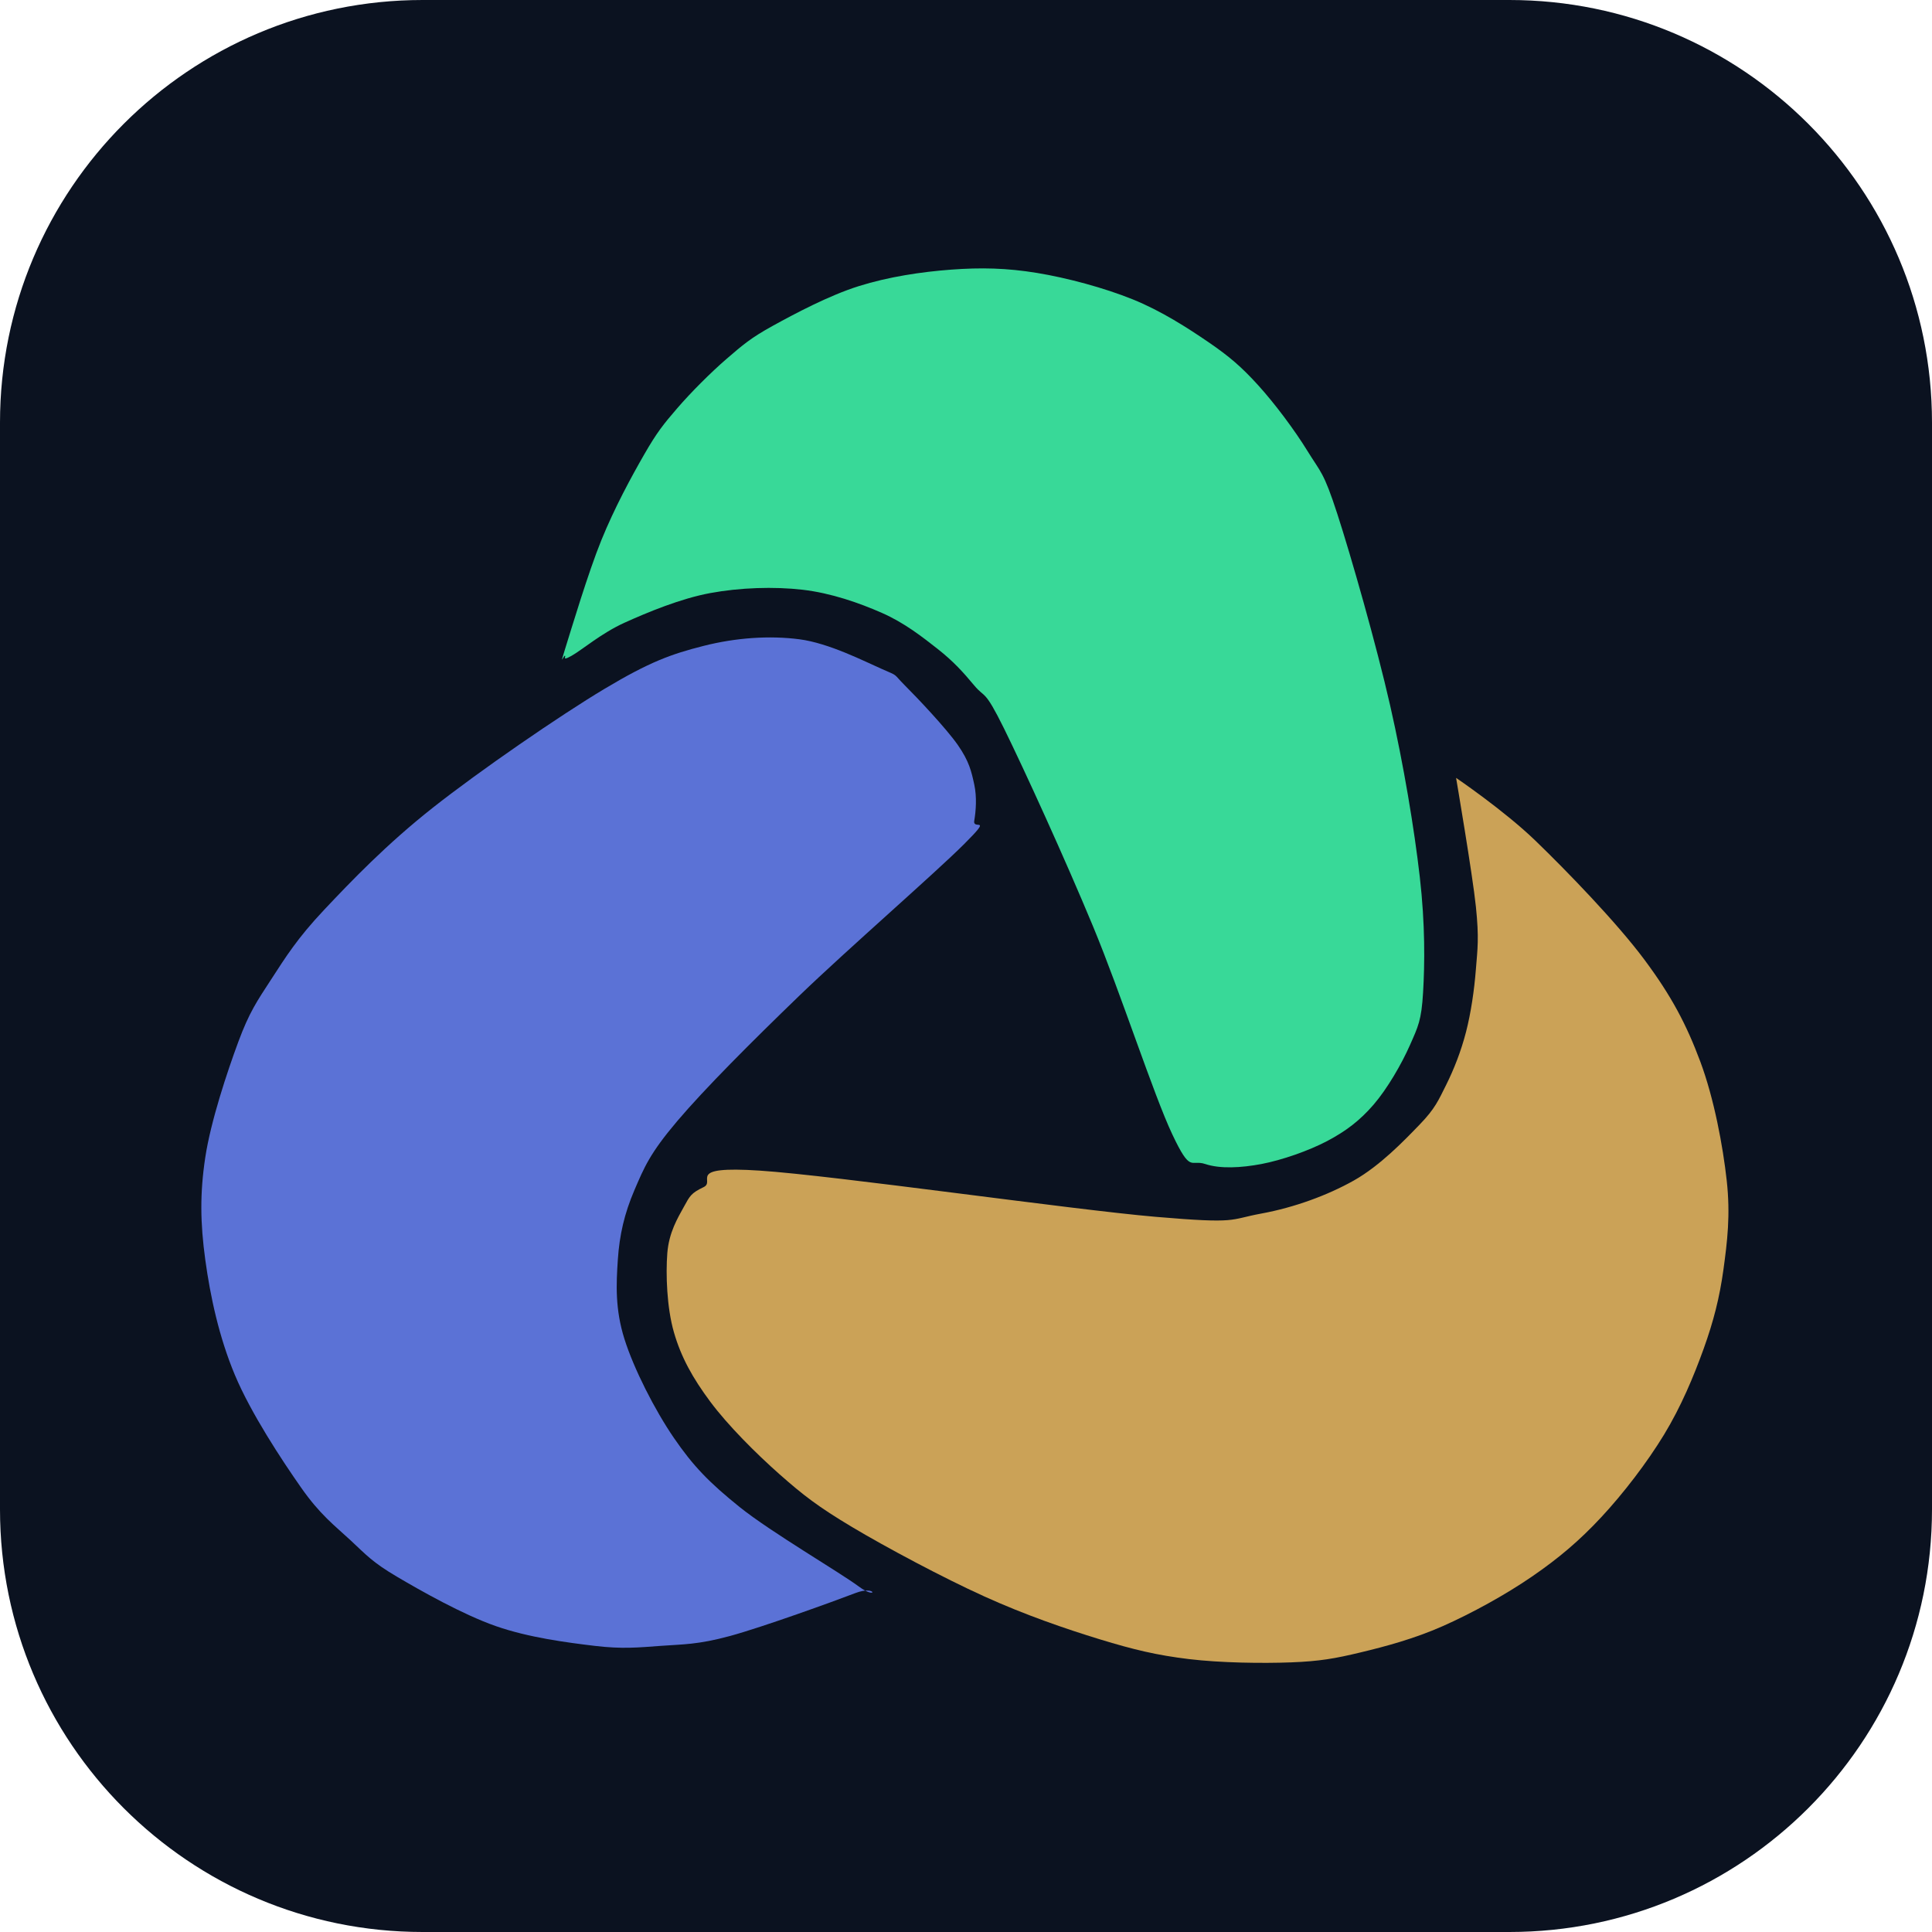
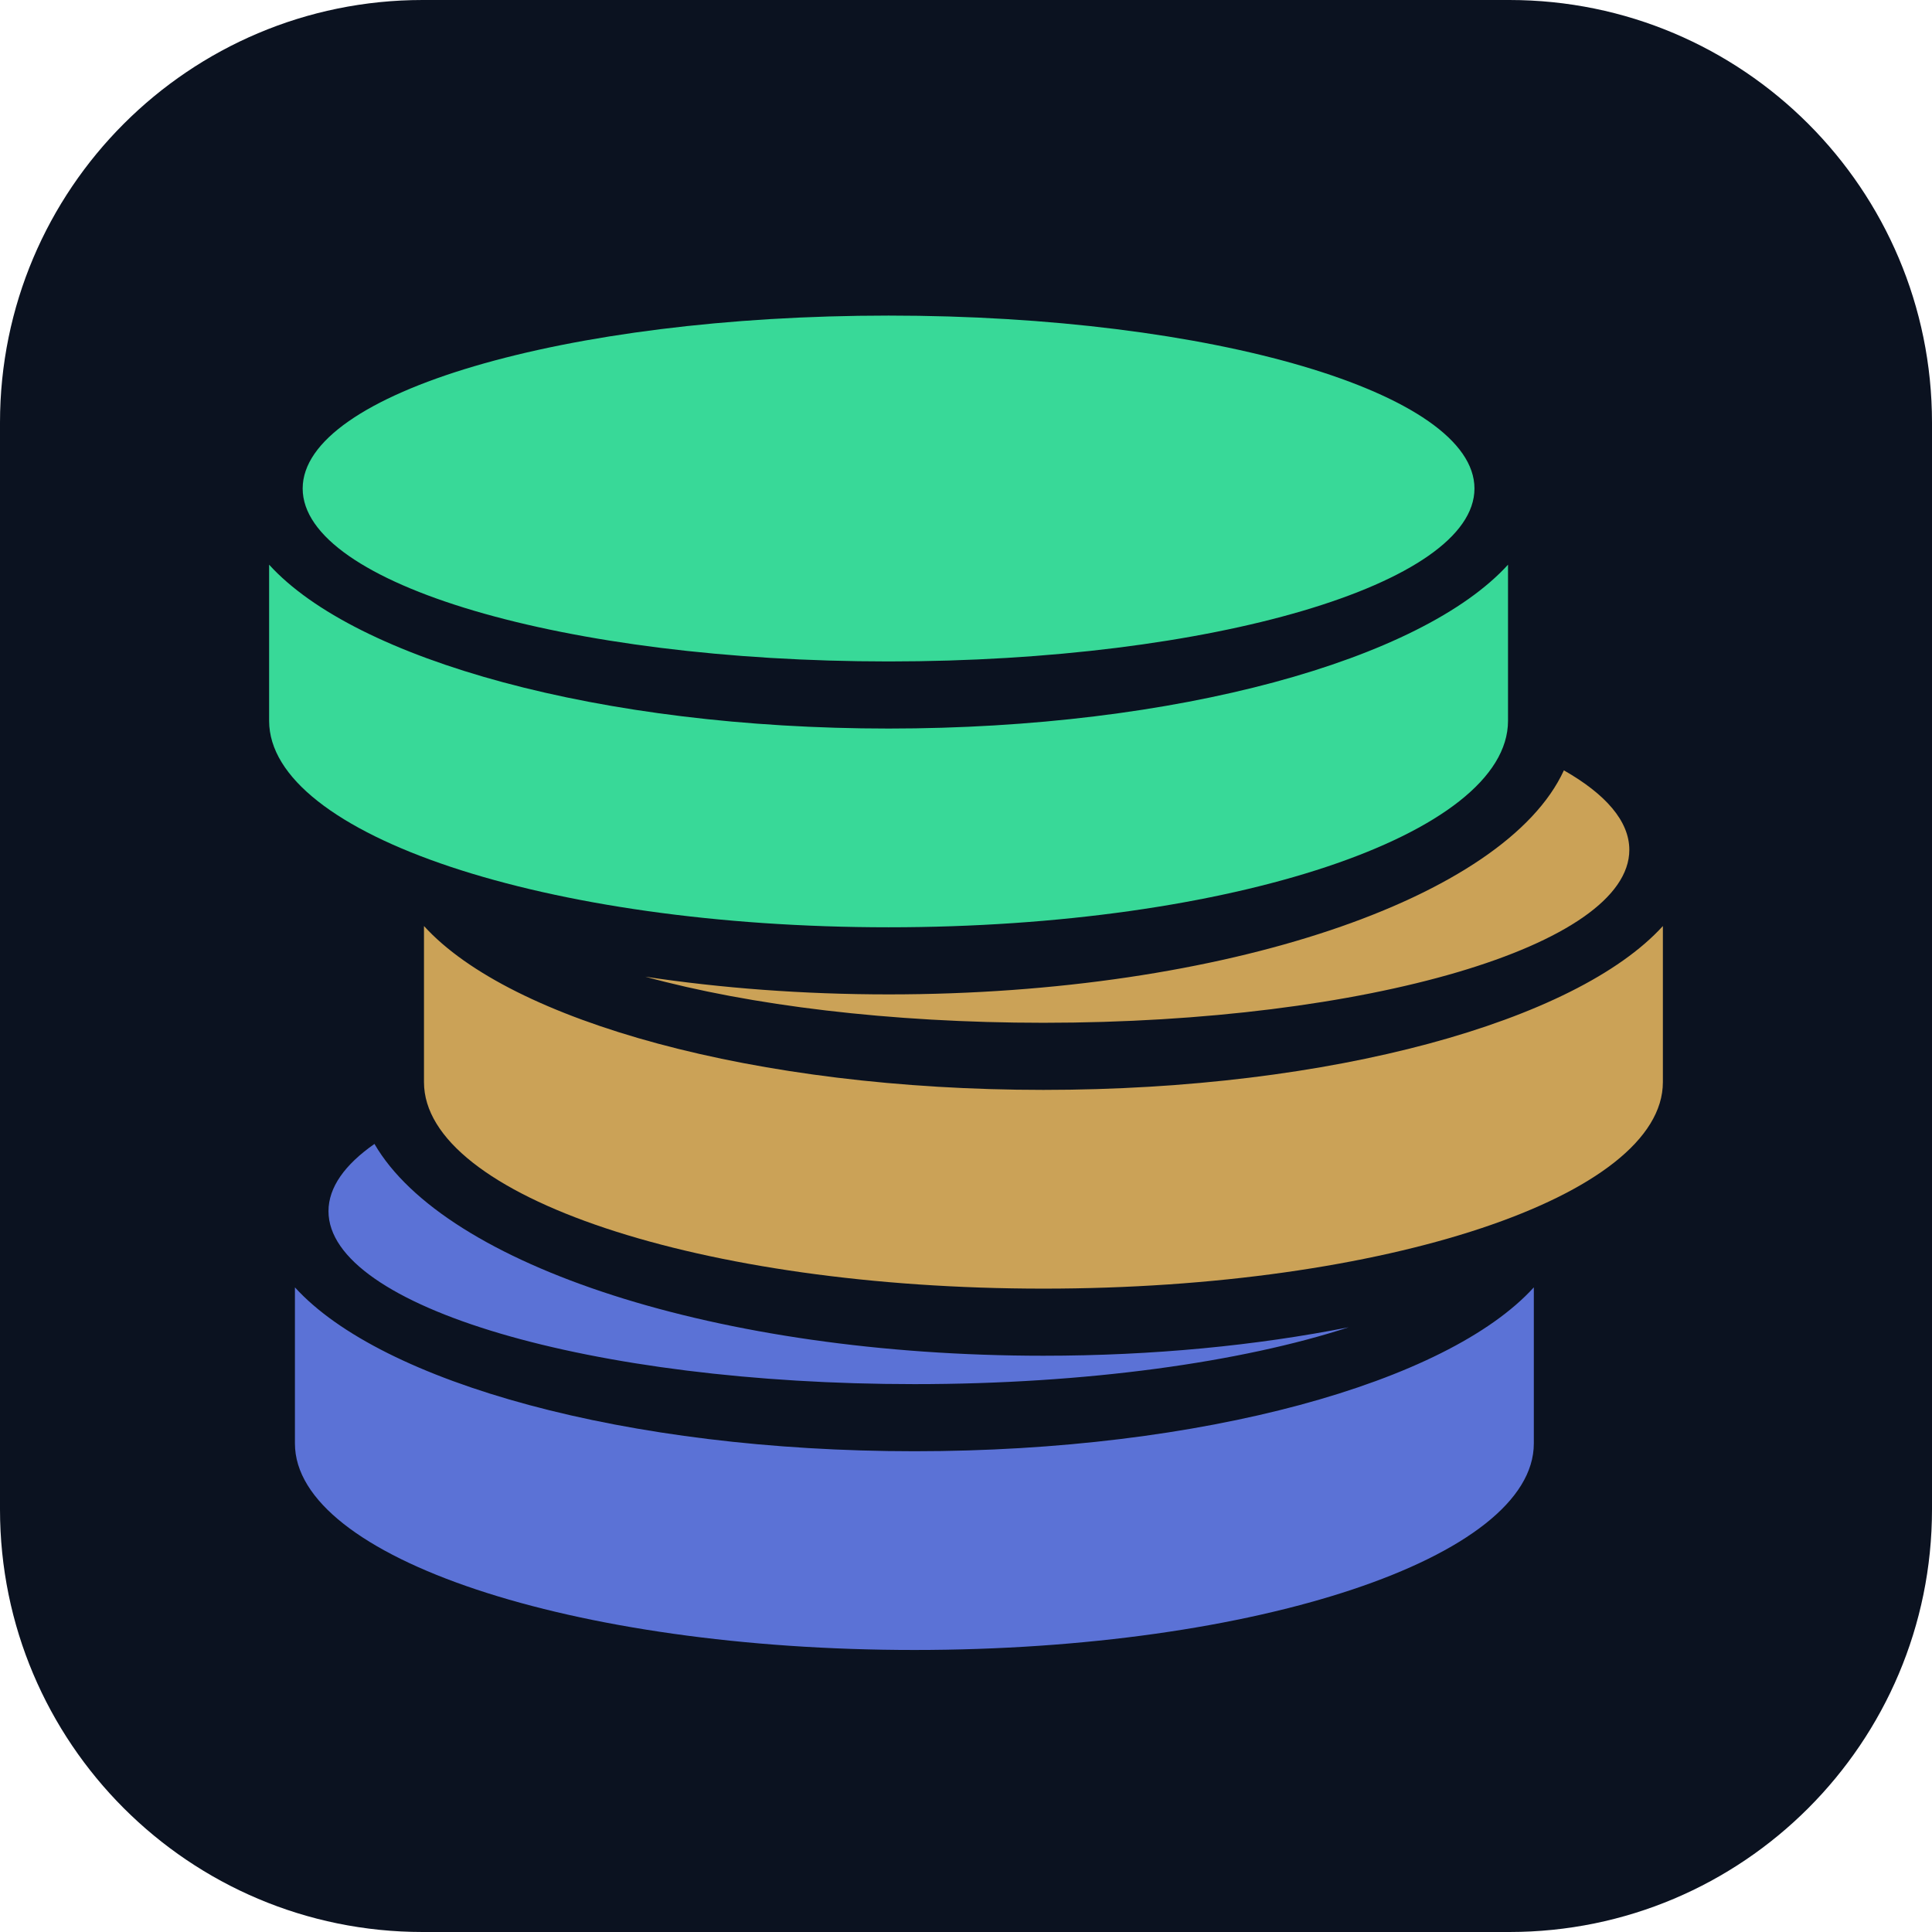
<svg xmlns="http://www.w3.org/2000/svg" width="512" height="512" viewBox="0 0 512 512">
  <rect width="512" height="512" rx="112" fill="#0B1220" />
  <g transform="translate(25.6 25.6) scale(0.9)">
-     <path id="blue" fill="#5B72D6" d="M 32.00 312.36 C 33.62 301.67 38.48 287.10 41.72 278.35 C 44.96 269.61 47.22 266.37 51.44 259.89 C 55.65 253.41 59.05 247.90 66.98 239.48 C 74.92 231.06 85.29 220.21 99.05 209.35 C 112.82 198.50 136.31 182.31 149.59 174.37 C 162.87 166.43 169.19 164.16 178.74 161.74 C 188.30 159.31 198.18 158.66 206.92 159.79 C 215.67 160.93 226.04 166.27 231.22 168.54 C 236.40 170.81 234.30 169.67 238.02 173.40 C 241.75 177.12 250.17 186.03 253.57 190.89 C 256.97 195.75 257.62 198.83 258.43 202.55 C 259.24 206.28 258.92 210.33 258.43 213.24 C 257.94 216.16 264.10 211.46 255.51 220.04 C 246.93 228.63 221.02 251.14 206.92 264.75 C 192.83 278.35 179.07 292.12 170.97 301.67 C 162.87 311.23 161.25 315.28 158.33 322.08 C 155.42 328.89 153.96 335.20 153.48 342.49 C 152.99 349.78 152.67 357.07 155.42 365.81 C 158.17 374.56 164.33 386.71 170.00 394.97 C 175.66 403.23 180.36 408.09 189.43 415.38 C 198.50 422.66 218.75 434.49 224.42 438.70 C 230.09 442.91 229.76 438.21 223.44 440.64 C 217.13 443.07 196.07 450.68 186.52 453.28 C 176.96 455.87 172.75 455.70 166.11 456.19 C 159.47 456.68 154.77 457.16 146.67 456.19 C 138.57 455.22 127.24 453.76 117.52 450.36 C 107.80 446.96 95.49 439.99 88.36 435.78 C 81.24 431.57 79.46 429.47 74.76 425.09 C 70.06 420.72 65.85 417.64 60.18 409.54 C 54.51 401.45 45.44 387.68 40.75 376.50 C 36.05 365.33 33.46 353.18 32.00 342.49 C 30.54 331.80 30.38 323.05 32.00 312.36 Z" />
-     <path id="mint" fill="#38D998" d="M 137.93 162.71 C 139.71 157.04 144.73 140.19 148.62 130.64 C 152.50 121.08 157.52 111.85 161.25 105.37 C 164.97 98.89 166.92 96.46 170.97 91.77 C 175.02 87.07 180.85 81.24 185.54 77.19 C 190.24 73.14 192.67 71.03 199.15 67.47 C 205.63 63.91 215.67 58.56 224.42 55.81 C 233.16 53.06 242.88 51.60 251.63 50.95 C 260.37 50.30 267.99 50.46 276.89 51.92 C 285.80 53.38 296.65 56.30 305.08 59.70 C 313.50 63.10 321.27 68.12 327.43 72.33 C 333.58 76.54 337.15 79.62 342.00 84.96 C 346.86 90.31 352.69 98.08 356.58 104.40 C 360.47 110.72 361.28 110.39 365.33 122.86 C 369.38 135.33 376.83 161.41 380.88 179.23 C 384.93 197.04 388.00 215.67 389.62 229.76 C 391.24 243.85 391.08 255.51 390.59 263.77 C 390.11 272.03 389.14 273.82 386.71 279.32 C 384.28 284.83 380.07 292.12 376.02 296.82 C 371.97 301.51 367.92 304.59 362.41 307.51 C 356.91 310.42 348.97 313.17 342.98 314.31 C 336.98 315.44 330.83 315.77 326.46 314.31 C 322.08 312.85 322.24 317.22 316.74 305.56 C 311.23 293.90 301.67 264.26 293.41 244.34 C 285.15 224.42 273.01 197.85 267.18 186.03 C 261.34 174.21 261.67 177.28 258.43 173.40 C 255.19 169.51 252.27 166.27 247.74 162.71 C 243.20 159.14 237.86 154.93 231.22 152.02 C 224.58 149.10 216.32 146.19 207.90 145.21 C 199.47 144.24 189.43 144.57 180.69 146.19 C 171.94 147.81 162.22 151.86 155.42 154.93 C 148.62 158.01 142.79 163.03 139.87 164.65 C 136.95 166.27 138.25 164.97 137.93 164.65 C 137.60 164.33 136.14 168.38 137.93 162.71 Z" />
-     <path id="amber" fill="#CBA257" d="M 168.05 340.55 C 168.54 334.39 171.13 330.18 172.91 326.94 C 174.69 323.70 175.02 322.89 178.74 321.11 C 182.47 319.33 173.07 314.79 195.26 316.25 C 217.45 317.71 287.26 327.75 311.88 329.86 C 336.50 331.96 333.26 330.67 342.98 328.89 C 352.69 327.10 362.41 323.54 370.19 319.17 C 377.96 314.79 385.09 307.34 389.62 302.65 C 394.16 297.95 395.13 295.52 397.40 290.98 C 399.66 286.45 401.77 281.10 403.23 275.44 C 404.69 269.77 405.66 263.13 406.14 256.97 C 406.63 250.82 407.11 247.90 406.14 238.51 C 405.17 229.11 400.31 200.61 400.31 200.61 C 400.31 200.61 414.40 210.16 423.64 219.07 C 432.87 227.98 447.61 243.20 455.70 254.06 C 463.80 264.91 468.18 273.33 472.23 284.18 C 476.27 295.03 478.87 308.96 480.00 319.17 C 481.13 329.37 480.16 337.15 479.03 345.41 C 477.89 353.67 476.11 360.63 473.20 368.73 C 470.28 376.83 466.56 385.74 461.54 394.00 C 456.51 402.26 449.55 411.33 443.07 418.29 C 436.59 425.26 430.44 430.44 422.66 435.78 C 414.89 441.13 404.85 446.63 396.43 450.36 C 388.00 454.09 379.58 456.35 372.13 458.13 C 364.68 459.92 360.14 460.73 351.72 461.05 C 343.30 461.37 330.99 461.21 321.60 460.08 C 312.20 458.94 305.40 457.32 295.36 454.25 C 285.32 451.17 273.49 447.12 261.34 441.61 C 249.20 436.11 232.51 427.20 222.47 421.21 C 212.43 415.21 208.06 411.81 201.09 405.66 C 194.13 399.50 185.87 391.24 180.69 384.28 C 175.50 377.31 172.10 371.16 170.00 363.87 C 167.89 356.58 167.57 346.70 168.05 340.55 Z" />
+     <path id="blue" fill="#5B72D6" d="M423.2,350.63l0,45.97c0,33.58 -81.66,60.8 -182.4,60.8c-100.74,0 -182.4,-27.22 -182.4,-60.8l0,-45.97c25.5,28.04 97.53,48.25 182.4,48.25c84.87,0 156.9,-20.21 182.4,-48.25zM68.28,328.2c0,-7.03 4.82,-13.72 13.54,-19.81c20.7,35.73 101.03,62.37 196.98,62.37c32.29,0 62.81,-3.02 89.88,-8.38c-31.57,10.28 -77.17,16.74 -127.88,16.74c-95.28,0 -172.52,-22.8 -172.52,-50.92z" />
+     <path id="mint" fill="#38D998" d="M415.6,137.83l0,45.97c0,33.58 -81.66,60.8 -182.4,60.8c-100.74,0 -182.4,-27.22 -182.4,-60.8v-45.97c25.5,28.04 97.53,48.25 182.4,48.25c84.87,0 156.9,-20.21 182.4,-48.25zM60.68,115.4c0,-28.12 77.24,-50.92 172.52,-50.92c95.28,0 172.52,22.8 172.52,50.92c0,28.12 -77.24,50.92 -172.52,50.92c-95.28,0 -172.52,-22.8 -172.52,-50.92z" />
+     <path id="amber" fill="#CBA257" d="M461.2,244.23l0,45.97c0,33.58 -81.66,60.8 -182.4,60.8c-100.74,0 -182.4,-27.22 -182.4,-60.8l0,-45.97c25.5,28.04 97.53,48.25 182.4,48.25c84.87,0 156.9,-20.21 182.4,-48.25zM432.05,198.39c12.31,7.01 19.27,14.97 19.27,23.41c0,28.12 -77.24,50.92 -172.52,50.92c-45.27,0 -86.47,-5.15 -117.24,-13.57c22.27,3.36 46.42,5.21 71.64,5.21c99.15,0 181.62,-28.44 198.85,-65.97z" />
  </g>
</svg>
